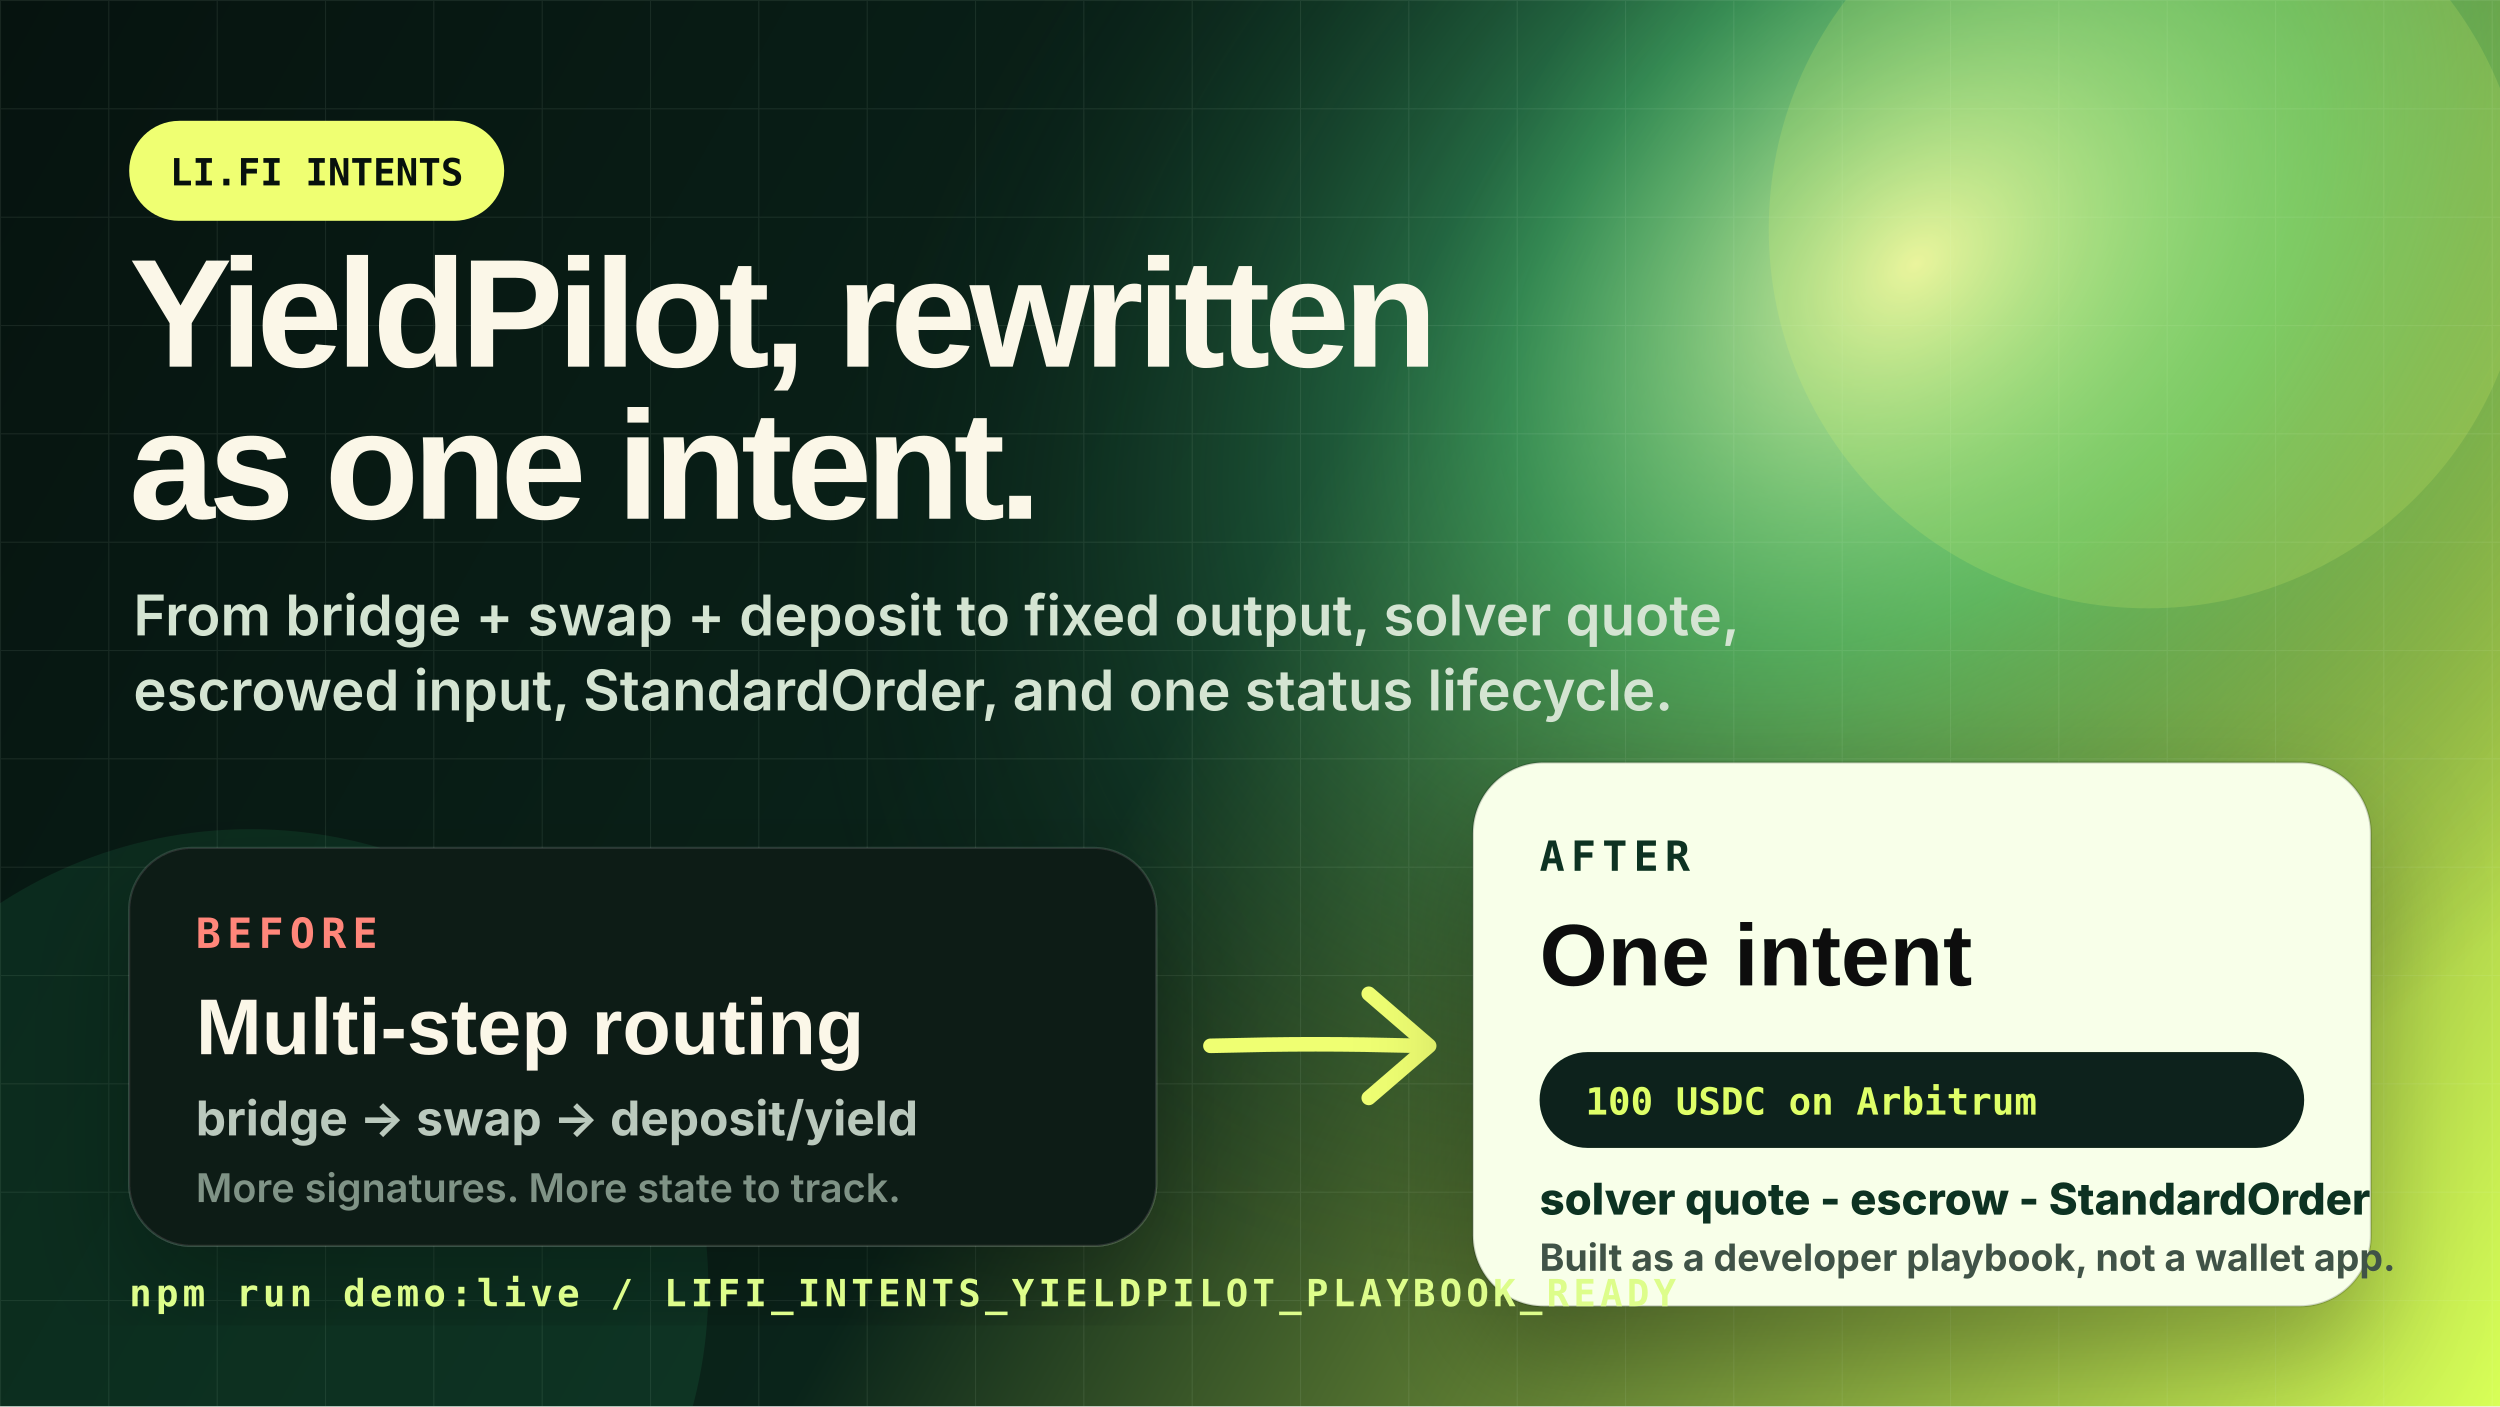
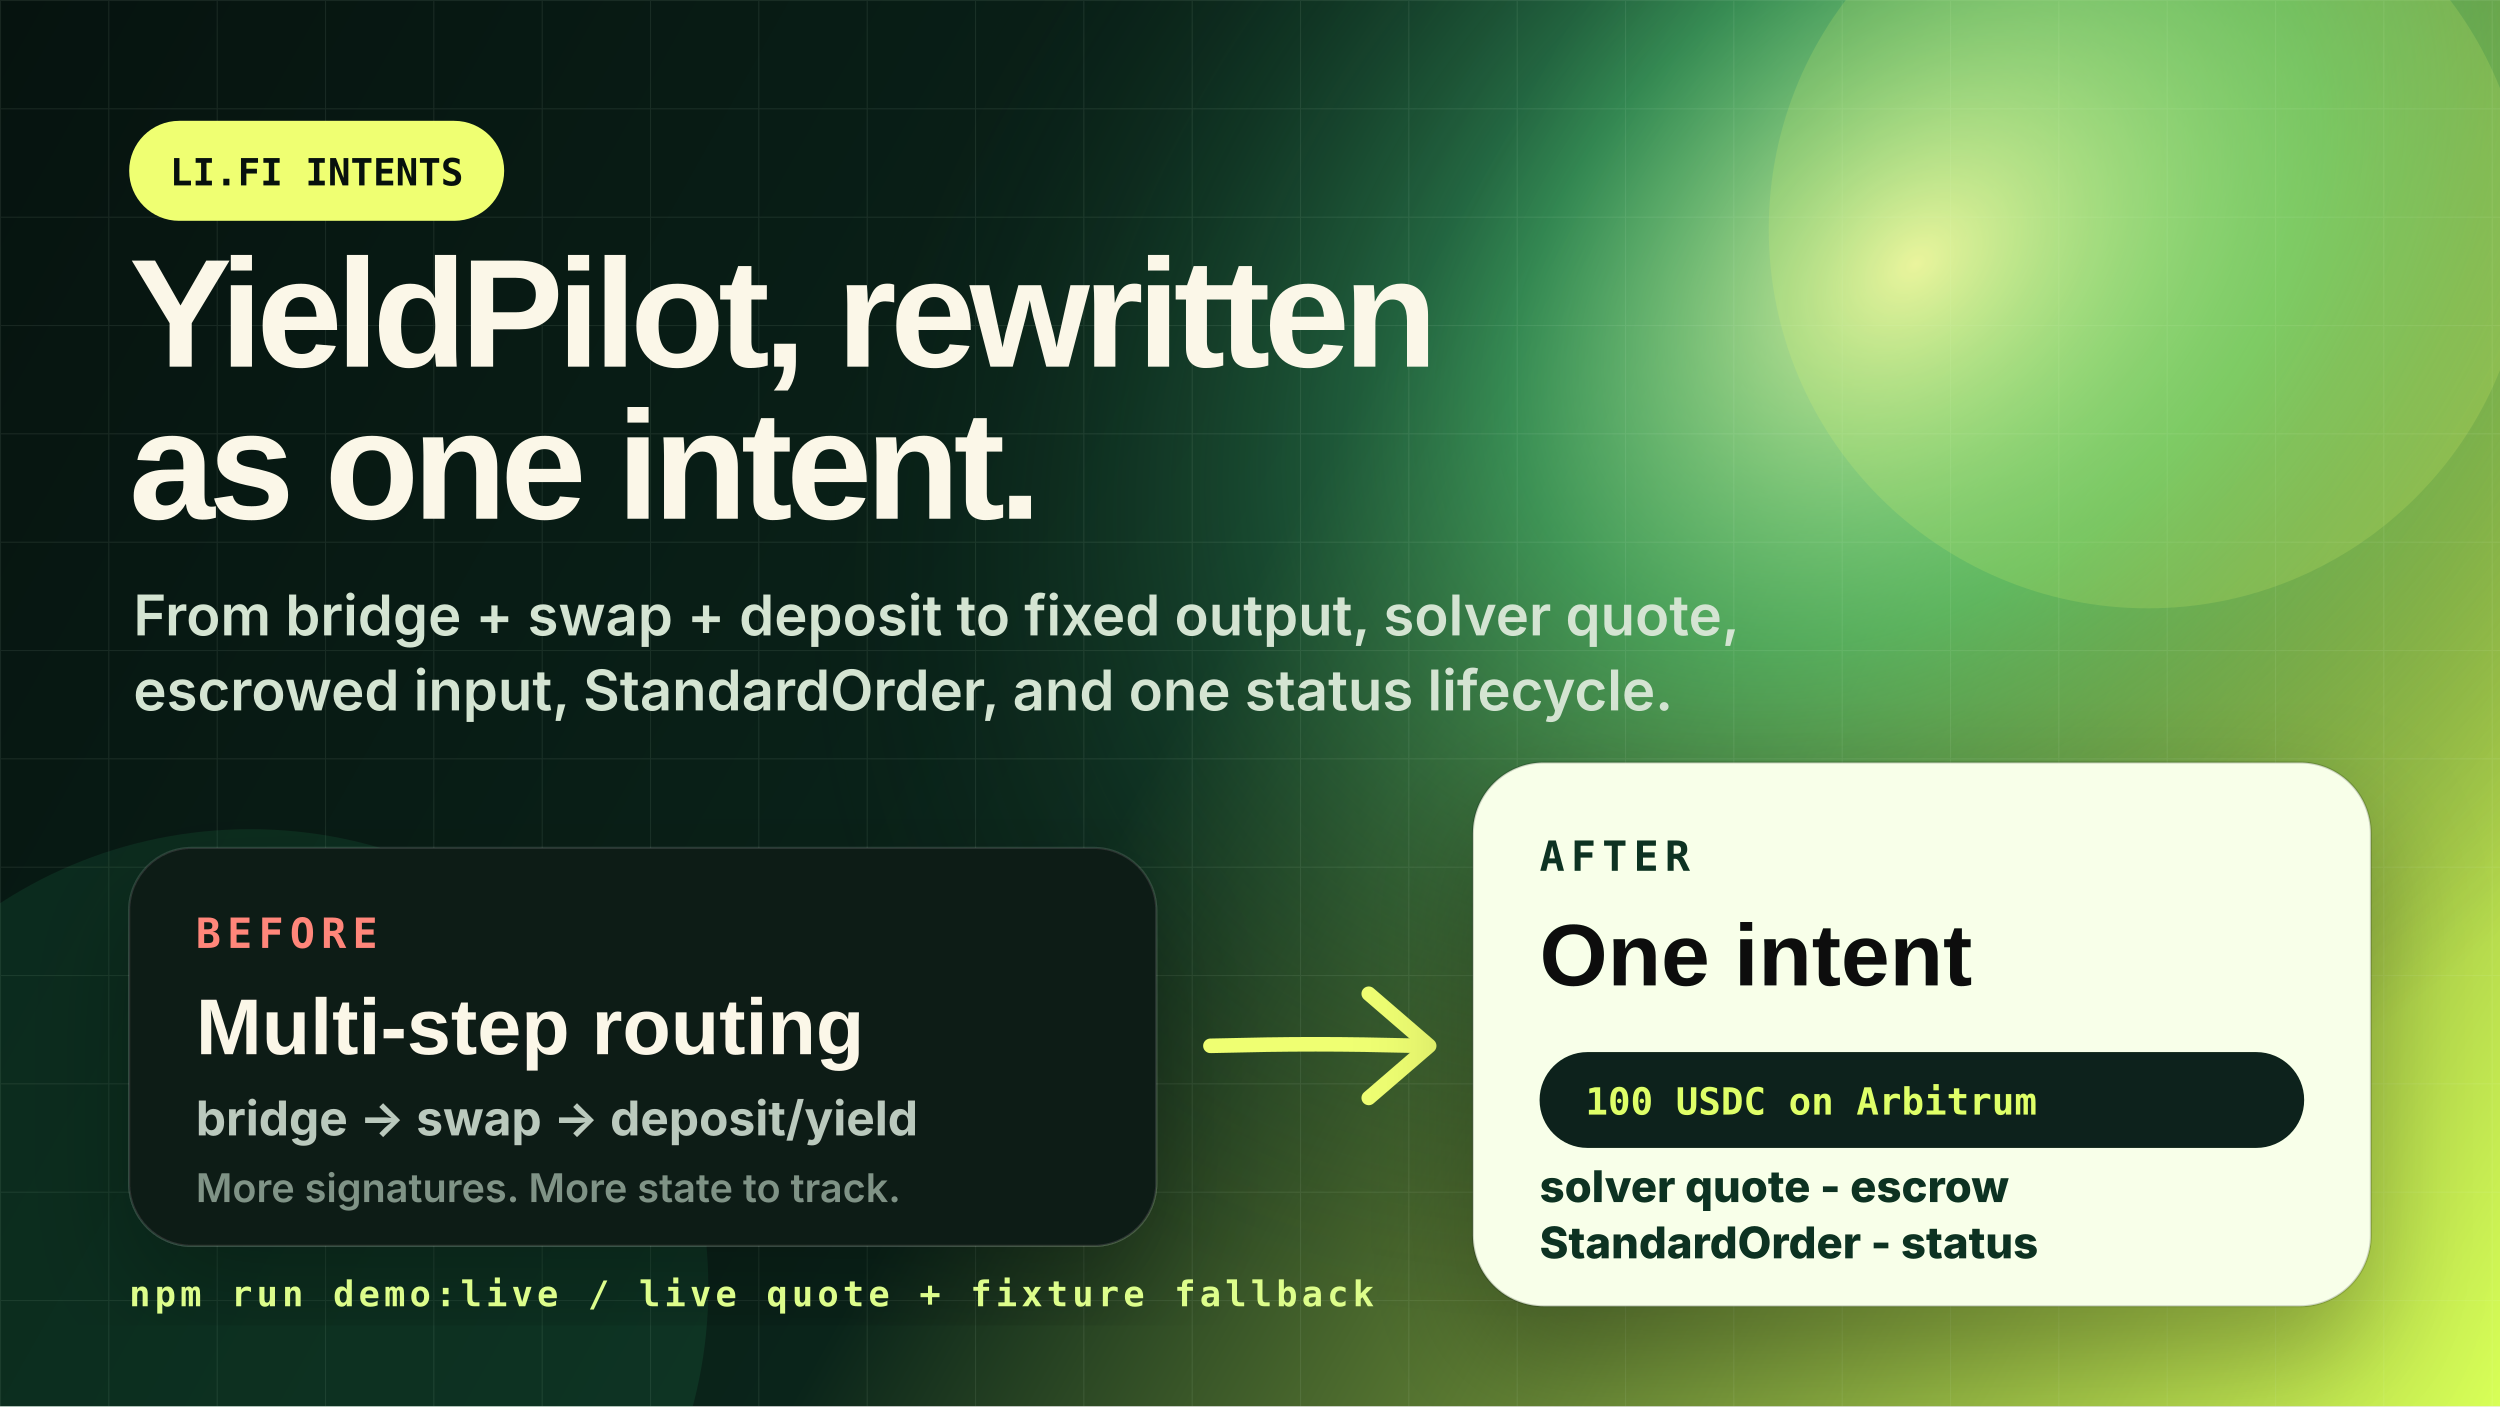
<svg xmlns="http://www.w3.org/2000/svg" width="1200" height="675" viewBox="0 0 1200 675" fill="none" role="img" aria-labelledby="title desc">
  <defs>
    <linearGradient id="bg" x1="0" y1="0" x2="1200" y2="675" gradientUnits="userSpaceOnUse">
      <stop stop-color="#06130F" />
      <stop offset="0.48" stop-color="#0A241A" />
      <stop offset="1" stop-color="#D8FF57" />
    </linearGradient>
    <radialGradient id="glow" cx="0" cy="0" r="1" gradientUnits="userSpaceOnUse" gradientTransform="translate(921 124) rotate(139.233) scale(613 426.721)">
      <stop stop-color="#F8FFB0" stop-opacity="0.92" />
      <stop offset="0.36" stop-color="#5CFF9A" stop-opacity="0.42" />
      <stop offset="1" stop-color="#06130F" stop-opacity="0" />
    </radialGradient>
    <filter id="softShadow" x="-20%" y="-20%" width="140%" height="140%" color-interpolation-filters="sRGB">
      <feDropShadow dx="0" dy="24" stdDeviation="26" flood-color="#000000" flood-opacity="0.28" />
    </filter>
    <pattern id="grid" width="52" height="52" patternUnits="userSpaceOnUse">
      <path d="M 52 0 L 0 0 0 52" stroke="#E8FFE7" stroke-opacity="0.08" stroke-width="1" />
    </pattern>
  </defs>
  <rect width="1200" height="675" fill="url(#bg)" />
  <rect width="1200" height="675" fill="url(#glow)" />
  <rect width="1200" height="675" fill="url(#grid)" />
  <circle cx="1031" cy="110" r="182" fill="#ECFF6C" fill-opacity="0.16" />
  <circle cx="120" cy="618" r="220" fill="#45FF97" fill-opacity="0.08" />
  <g transform="translate(62 58)">
    <rect x="0" y="0" width="180" height="48" rx="24" fill="#EFFF72" />
    <text x="90" y="31" text-anchor="middle" font-family="ui-monospace, SFMono-Regular, Menlo, monospace" font-size="18" font-weight="800" fill="#07110D">LI.FI INTENTS</text>
  </g>
  <text x="62" y="176" font-family="Arial Black, Arial, sans-serif" font-size="74" font-weight="900" fill="#FBF7E8" letter-spacing="-3">
    YieldPilot, rewritten
  </text>
  <text x="62" y="249" font-family="Arial Black, Arial, sans-serif" font-size="74" font-weight="900" fill="#FBF7E8" letter-spacing="-3">
    as one intent.
  </text>
  <text x="64" y="305" font-family="Inter, Arial, sans-serif" font-size="27" font-weight="600" fill="#D4E4D2">
    From bridge + swap + deposit to fixed output, solver quote,
  </text>
  <text x="64" y="341" font-family="Inter, Arial, sans-serif" font-size="27" font-weight="600" fill="#D4E4D2">
    escrowed input, StandardOrder, and one status lifecycle.
  </text>
  <g transform="translate(62 407)" filter="url(#softShadow)">
    <rect x="0" y="0" width="493" height="191" rx="30" fill="#101B17" stroke="#FFFFFF" stroke-opacity="0.12" />
    <text x="32" y="48" font-family="ui-monospace, SFMono-Regular, Menlo, monospace" font-size="20" font-weight="900" fill="#FF867A" letter-spacing="3">BEFORE</text>
    <text x="32" y="99" font-family="Arial Black, Arial, sans-serif" font-size="38" font-weight="900" fill="#FBF7E8">Multi-step routing</text>
    <text x="32" y="138" font-family="Inter, Arial, sans-serif" font-size="23" font-weight="700" fill="#BAC9BD">bridge -&gt; swap -&gt; deposit/yield</text>
    <text x="32" y="170" font-family="Inter, Arial, sans-serif" font-size="19" font-weight="600" fill="#7F9386">More signatures. More state to track.</text>
  </g>
  <path d="M581 502 C621 501 642 501 682 502" stroke="#EFFF72" stroke-width="7" stroke-linecap="round" />
  <path d="M657 477 L686 502 L657 527" stroke="#EFFF72" stroke-width="7" stroke-linecap="round" stroke-linejoin="round" />
  <g transform="translate(707 366)" filter="url(#softShadow)">
    <rect x="0" y="0" width="431" height="261" rx="34" fill="#F8FFE9" stroke="#07110D" stroke-opacity="0.18" />
    <text x="32" y="52" font-family="ui-monospace, SFMono-Regular, Menlo, monospace" font-size="20" font-weight="900" fill="#0B3220" letter-spacing="3">AFTER</text>
    <text x="32" y="107" font-family="Arial Black, Arial, sans-serif" font-size="42" font-weight="900" fill="#07110D">One intent</text>
    <g transform="translate(32 139)">
      <rect x="0" y="0" width="367" height="46" rx="23" fill="#0A241A" />
      <text x="22" y="30" font-family="ui-monospace, SFMono-Regular, Menlo, monospace" font-size="18" font-weight="800" fill="#DFFF67">100 USDC on Arbitrum</text>
    </g>
-     <text x="32" y="217" font-family="Inter, Arial, sans-serif" font-size="21" font-weight="800" fill="#0B3220">solver quote - escrow - StandardOrder</text>
-     <text x="32" y="244" font-family="Inter, Arial, sans-serif" font-size="18" font-weight="700" fill="#405347">Built as a developer playbook, not a wallet app.</text>
+     <text x="32" y="211" font-family="Inter, Arial, sans-serif" font-size="21" font-weight="800" fill="#0B3220">solver quote - escrow</text>
+     <text x="32" y="238" font-family="Inter, Arial, sans-serif" font-size="21" font-weight="800" fill="#0B3220">StandardOrder - status</text>
  </g>
  <g transform="translate(62 627)">
-     <text x="0" y="0" font-family="ui-monospace, SFMono-Regular, Menlo, monospace" font-size="18" font-weight="900" fill="#DDFD8B" letter-spacing="2">
-       npm run demo:live  /  LIFI_INTENTS_YIELDPILOT_PLAYBOOK_READY
+     <text x="0" y="0" font-family="ui-monospace, SFMono-Regular, Menlo, monospace" font-size="17" font-weight="900" fill="#DDFD8B" letter-spacing="2">
+       npm run demo:live  /  live quote + fixture fallback
    </text>
  </g>
</svg>
